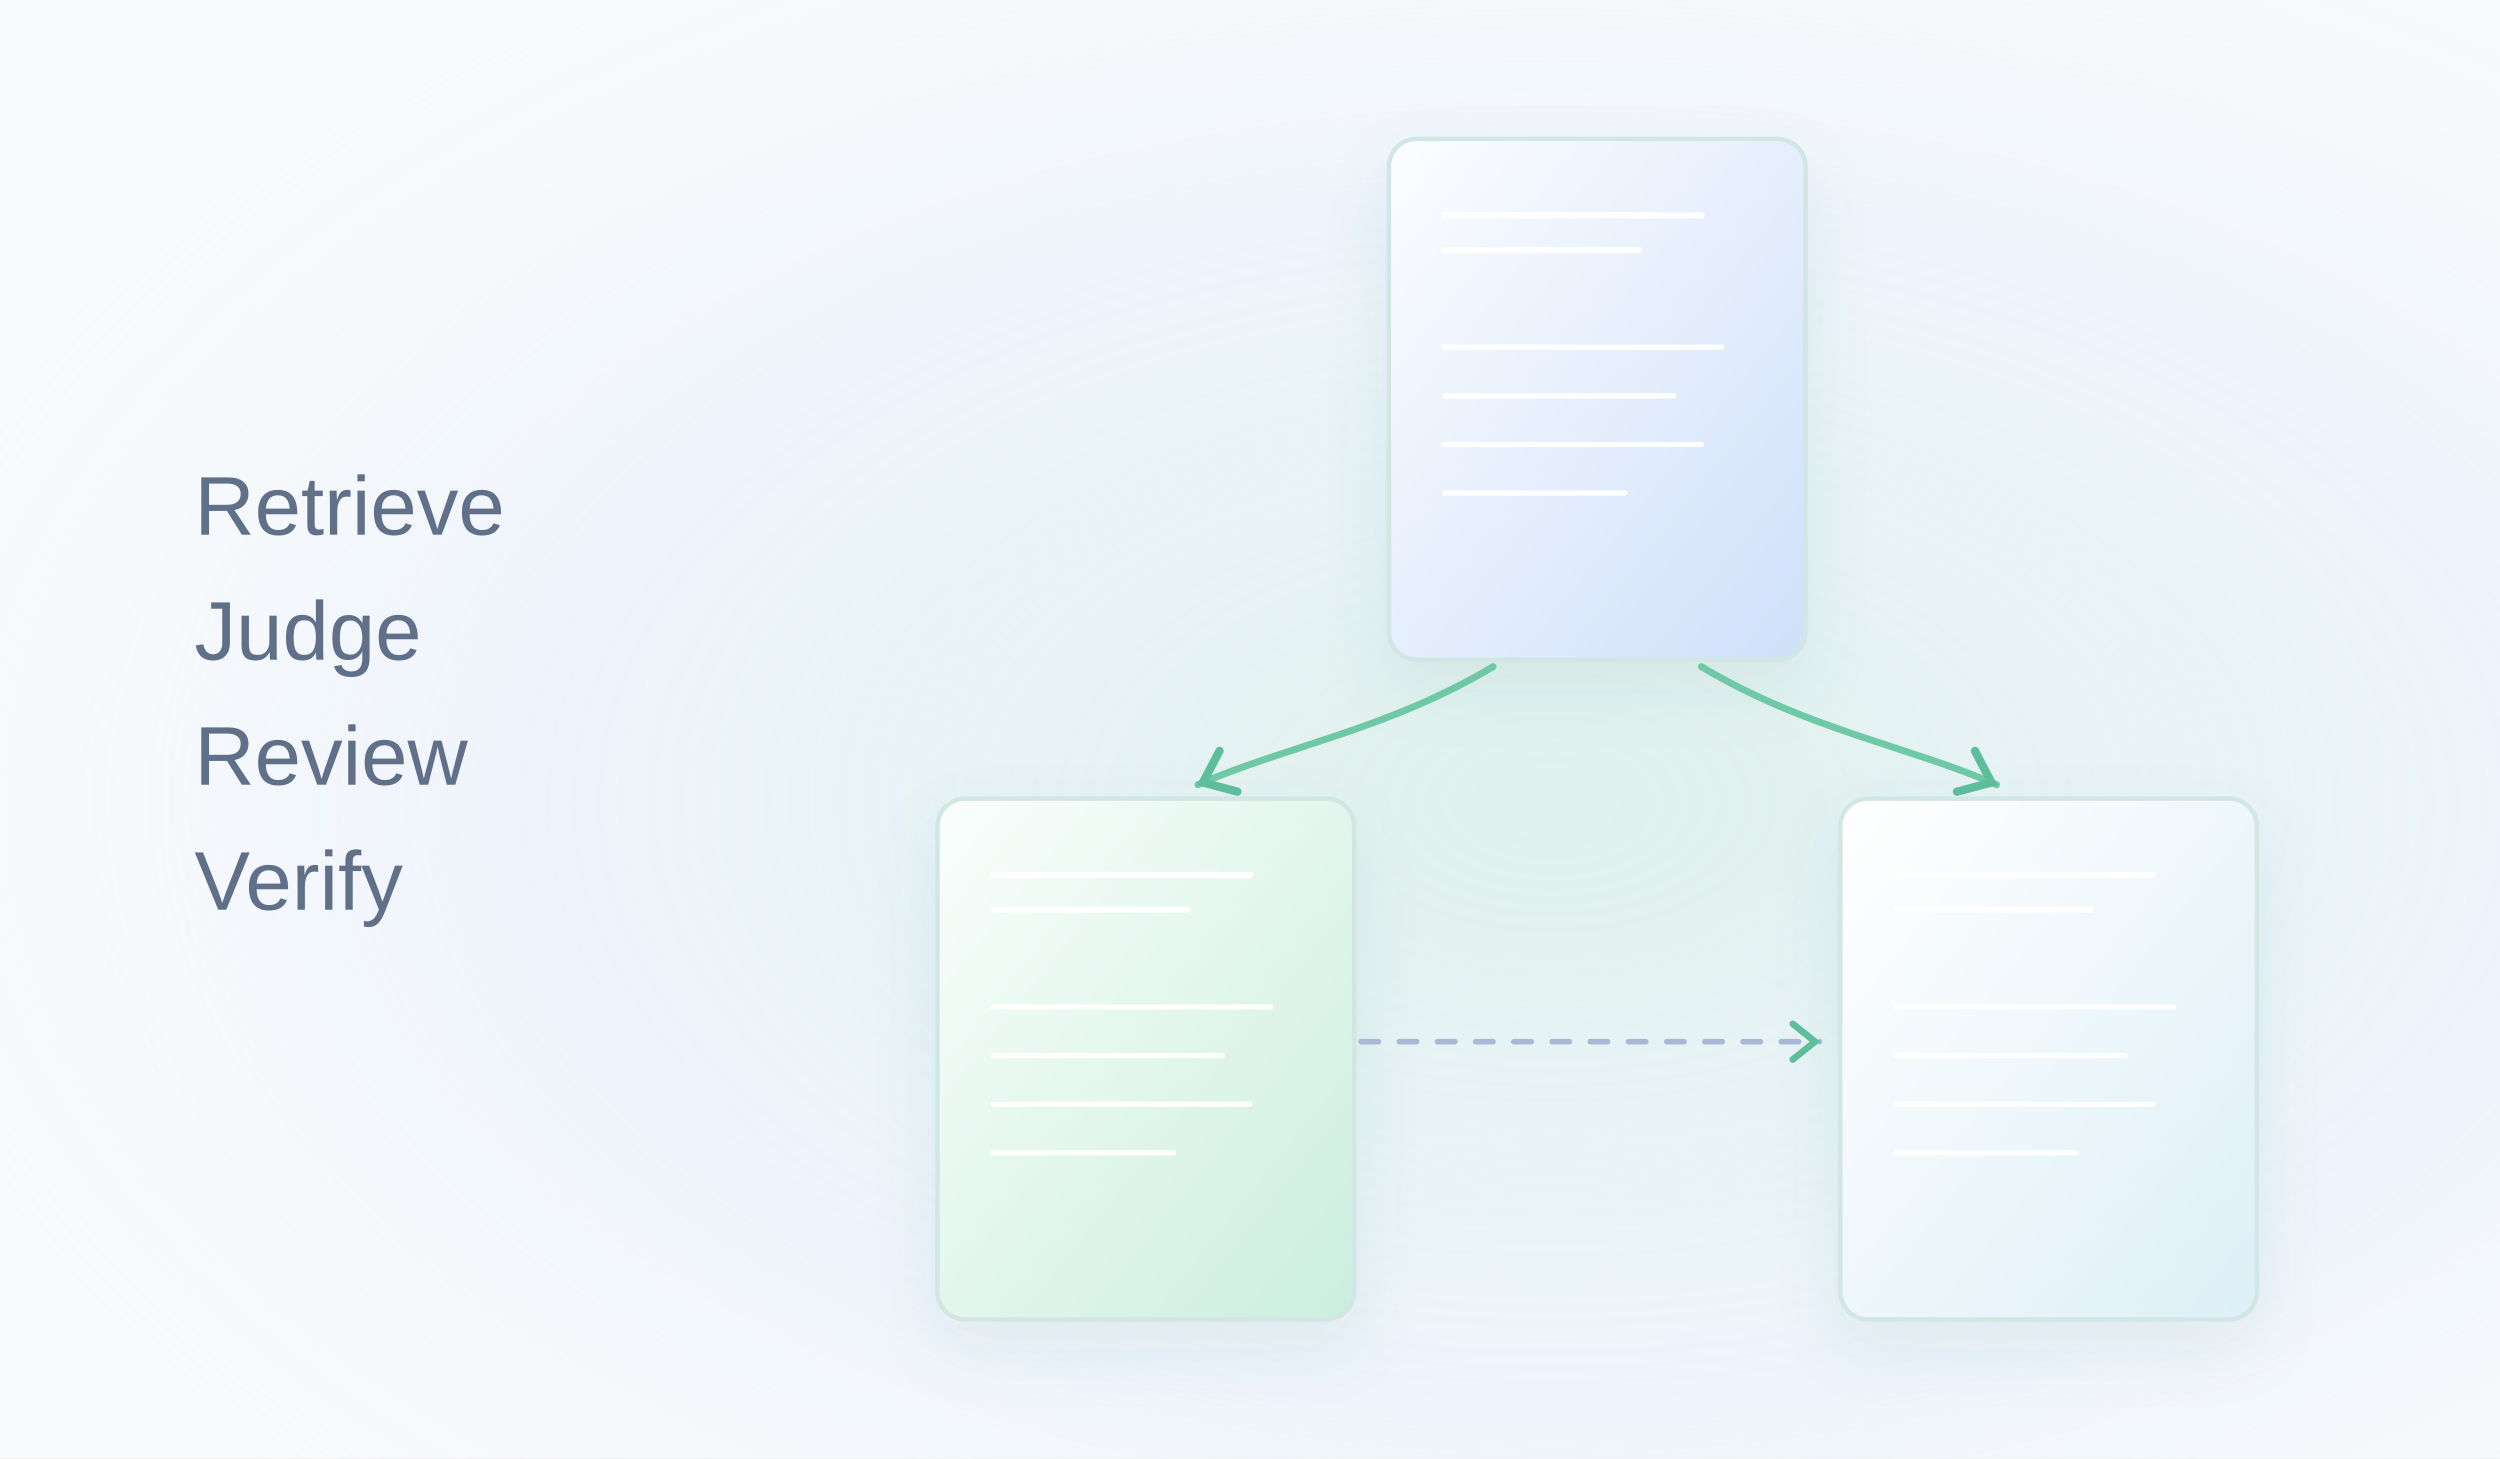
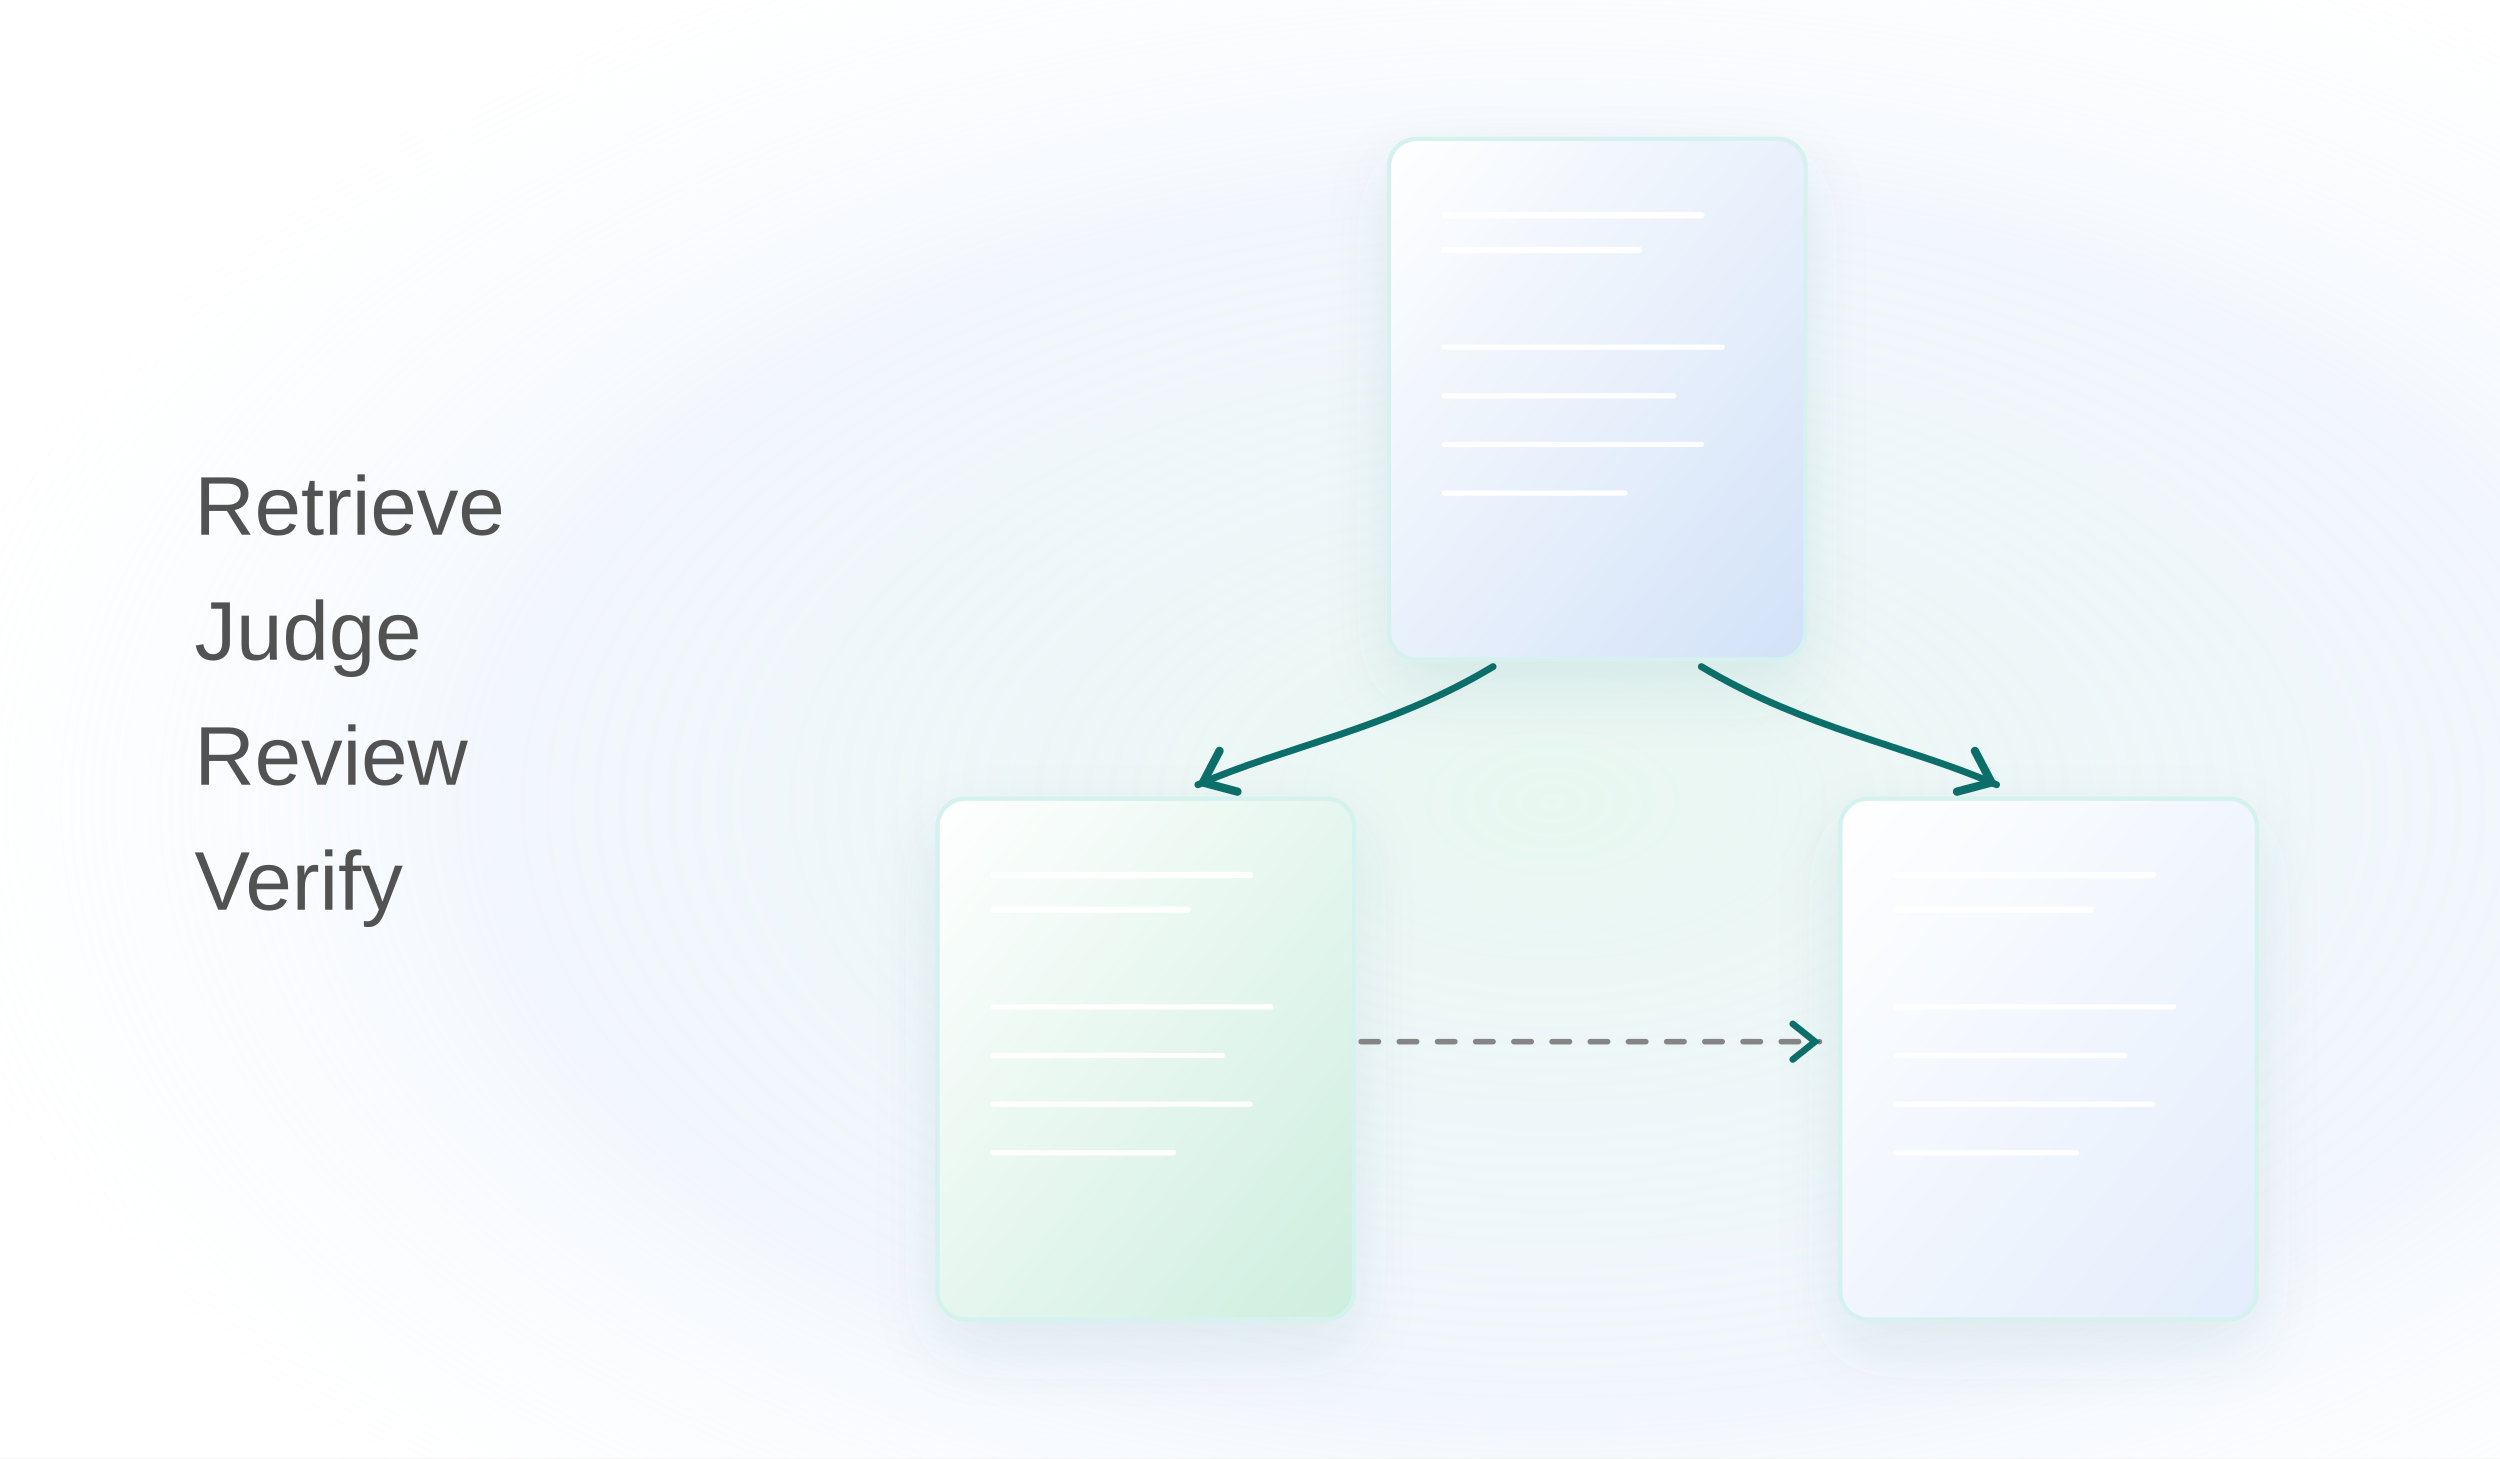
<svg xmlns="http://www.w3.org/2000/svg" width="720" height="420" viewBox="0 0 720 420" role="img" aria-labelledby="t d">
  <style>
-   .label { font: 400 24px Arial, Helvetica, sans-serif; fill: #617089; }
-   .page { stroke: #D2E6E4; stroke-width: 1.3; }
-   .text { fill: none; stroke: #FFFFFF; stroke-linecap: round; }
+   .label { font: 400 24px Arial, Helvetica, sans-serif; fill: var(--color-ink-secondary, #525252); }
+   .page { stroke: var(--color-positive-soft, #d6f2ef); stroke-width: 1.3; }
+   .text { fill: none; stroke: var(--color-surface, #ffffff); stroke-linecap: round; }
  .edge { fill: none; stroke-linecap: round; }
</style>
  <defs>
    <radialGradient id="haze" cx=".62" cy=".55" r=".7">
-       <stop offset="0" stop-color="#BFE6DA" stop-opacity=".45" />
-       <stop offset=".6" stop-color="#D6E6FA" stop-opacity=".28" />
-       <stop offset="1" stop-color="#F8FAFC" stop-opacity="0" />
+       <stop offset="0" stop-color="var(--color-stage-mint, #cdeedf)" stop-opacity=".45" />
+       <stop offset=".6" stop-color="var(--color-stage-sky, #d2e2f8)" stop-opacity=".28" />
+       <stop offset="1" stop-color="var(--color-surface, #ffffff)" stop-opacity="0" />
    </radialGradient>
    <linearGradient id="hub" y2="1">
-       <stop offset="0" stop-color="#FCFDFF" />
-       <stop offset="1" stop-color="#CFE0FA" />
+       <stop offset="0" stop-color="var(--color-surface, #ffffff)" />
+       <stop offset="1" stop-color="var(--color-stage-sky, #d2e2f8)" />
    </linearGradient>
    <linearGradient id="spoke-a" y2="1">
-       <stop offset="0" stop-color="#FAFEFC" />
-       <stop offset="1" stop-color="#CBEEDF" />
+       <stop offset="0" stop-color="var(--color-surface, #ffffff)" />
+       <stop offset="1" stop-color="var(--color-stage-mint, #cdeedf)" />
    </linearGradient>
    <linearGradient id="spoke-b" y2="1">
-       <stop offset="0" stop-color="#FFFFFF" />
-       <stop offset="1" stop-color="#DDEFF7" />
+       <stop offset="0" stop-color="var(--color-surface, #ffffff)" />
+       <stop offset="1" stop-color="var(--color-info-soft, #e3edfc)" />
    </linearGradient>
    <filter id="raise" x="-20%" y="-20%" width="140%" height="160%">
-       <feDropShadow dx="0" dy="8" stdDeviation="9" flood-color="#3F7A73" flood-opacity=".09" />
+       <feDropShadow dx="0" dy="8" stdDeviation="9" flood-color="var(--color-positive, #0b6e69)" flood-opacity=".09" />
    </filter>
    <marker id="head" viewBox="0 0 10 10" refX="8" refY="5" markerWidth="8" markerHeight="8" orient="auto">
-       <path d="M2 1 L7 5 L2 9" fill="none" stroke="#5EBE9C" stroke-width="1.5" stroke-linecap="round" />
+       <path d="M2 1 L7 5 L2 9" fill="none" stroke="var(--color-positive, #0b6e69)" stroke-width="1.5" stroke-linecap="round" />
    </marker>
  </defs>
-   <rect width="720" height="420" fill="#F8FAFC" />
+   <rect width="720" height="420" fill="var(--color-surface, #ffffff)" />
  <rect width="720" height="420" fill="url(#haze)" />
  <text x="56" y="154" class="label">Retrieve</text>
  <text x="56" y="190" class="label">Judge</text>
  <text x="56" y="226" class="label">Review</text>
  <text x="56" y="262" class="label">Verify</text>
  <g transform="translate(400 40)" filter="url(#raise)">
    <rect width="120" height="150" rx="8" class="page" fill="url(#hub)" />
    <path class="text" stroke-width="1.8" d="M16 22 H90 M16 32 H72" />
    <path class="text" stroke-width="1.5" d="M16 60 h80 m-80 14 h66 m-66 14 h74 m-74 14 h52" />
  </g>
  <g transform="translate(270 230)" filter="url(#raise)">
    <rect width="120" height="150" rx="8" class="page" fill="url(#spoke-a)" />
    <path class="text" stroke-width="1.8" d="M16 22 H90 M16 32 H72" />
    <path class="text" stroke-width="1.5" d="M16 60 h80 m-80 14 h66 m-66 14 h74 m-74 14 h52" />
  </g>
  <g transform="translate(530 230)" filter="url(#raise)">
    <rect width="120" height="150" rx="8" class="page" fill="url(#spoke-b)" />
    <path class="text" stroke-width="1.8" d="M16 22 H90 M16 32 H72" />
    <path class="text" stroke-width="1.5" d="M16 60 h80 m-80 14 h66 m-66 14 h74 m-74 14 h52" />
  </g>
-   <path class="edge" stroke="#6FC9A7" stroke-width="2" d="M430 192 C 400 210, 370 215, 345 226" marker-end="url(#head)" />
-   <path class="edge" stroke="#6FC9A7" stroke-width="2" d="M490 192 C 520 210, 550 215, 575 226" marker-end="url(#head)" />
-   <path class="edge" stroke="#A9B8D6" stroke-width="1.6" stroke-dasharray="5 6" d="M392 300 H524" marker-end="url(#head)" />
+   <path class="edge" stroke="var(--color-positive, #0b6e69)" stroke-width="2" d="M430 192 C 400 210, 370 215, 345 226" marker-end="url(#head)" />
+   <path class="edge" stroke="var(--color-positive, #0b6e69)" stroke-width="2" d="M490 192 C 520 210, 550 215, 575 226" marker-end="url(#head)" />
+   <path class="edge" stroke="var(--color-line-control, #858585)" stroke-width="1.6" stroke-dasharray="5 6" d="M392 300 H524" marker-end="url(#head)" />
</svg>
